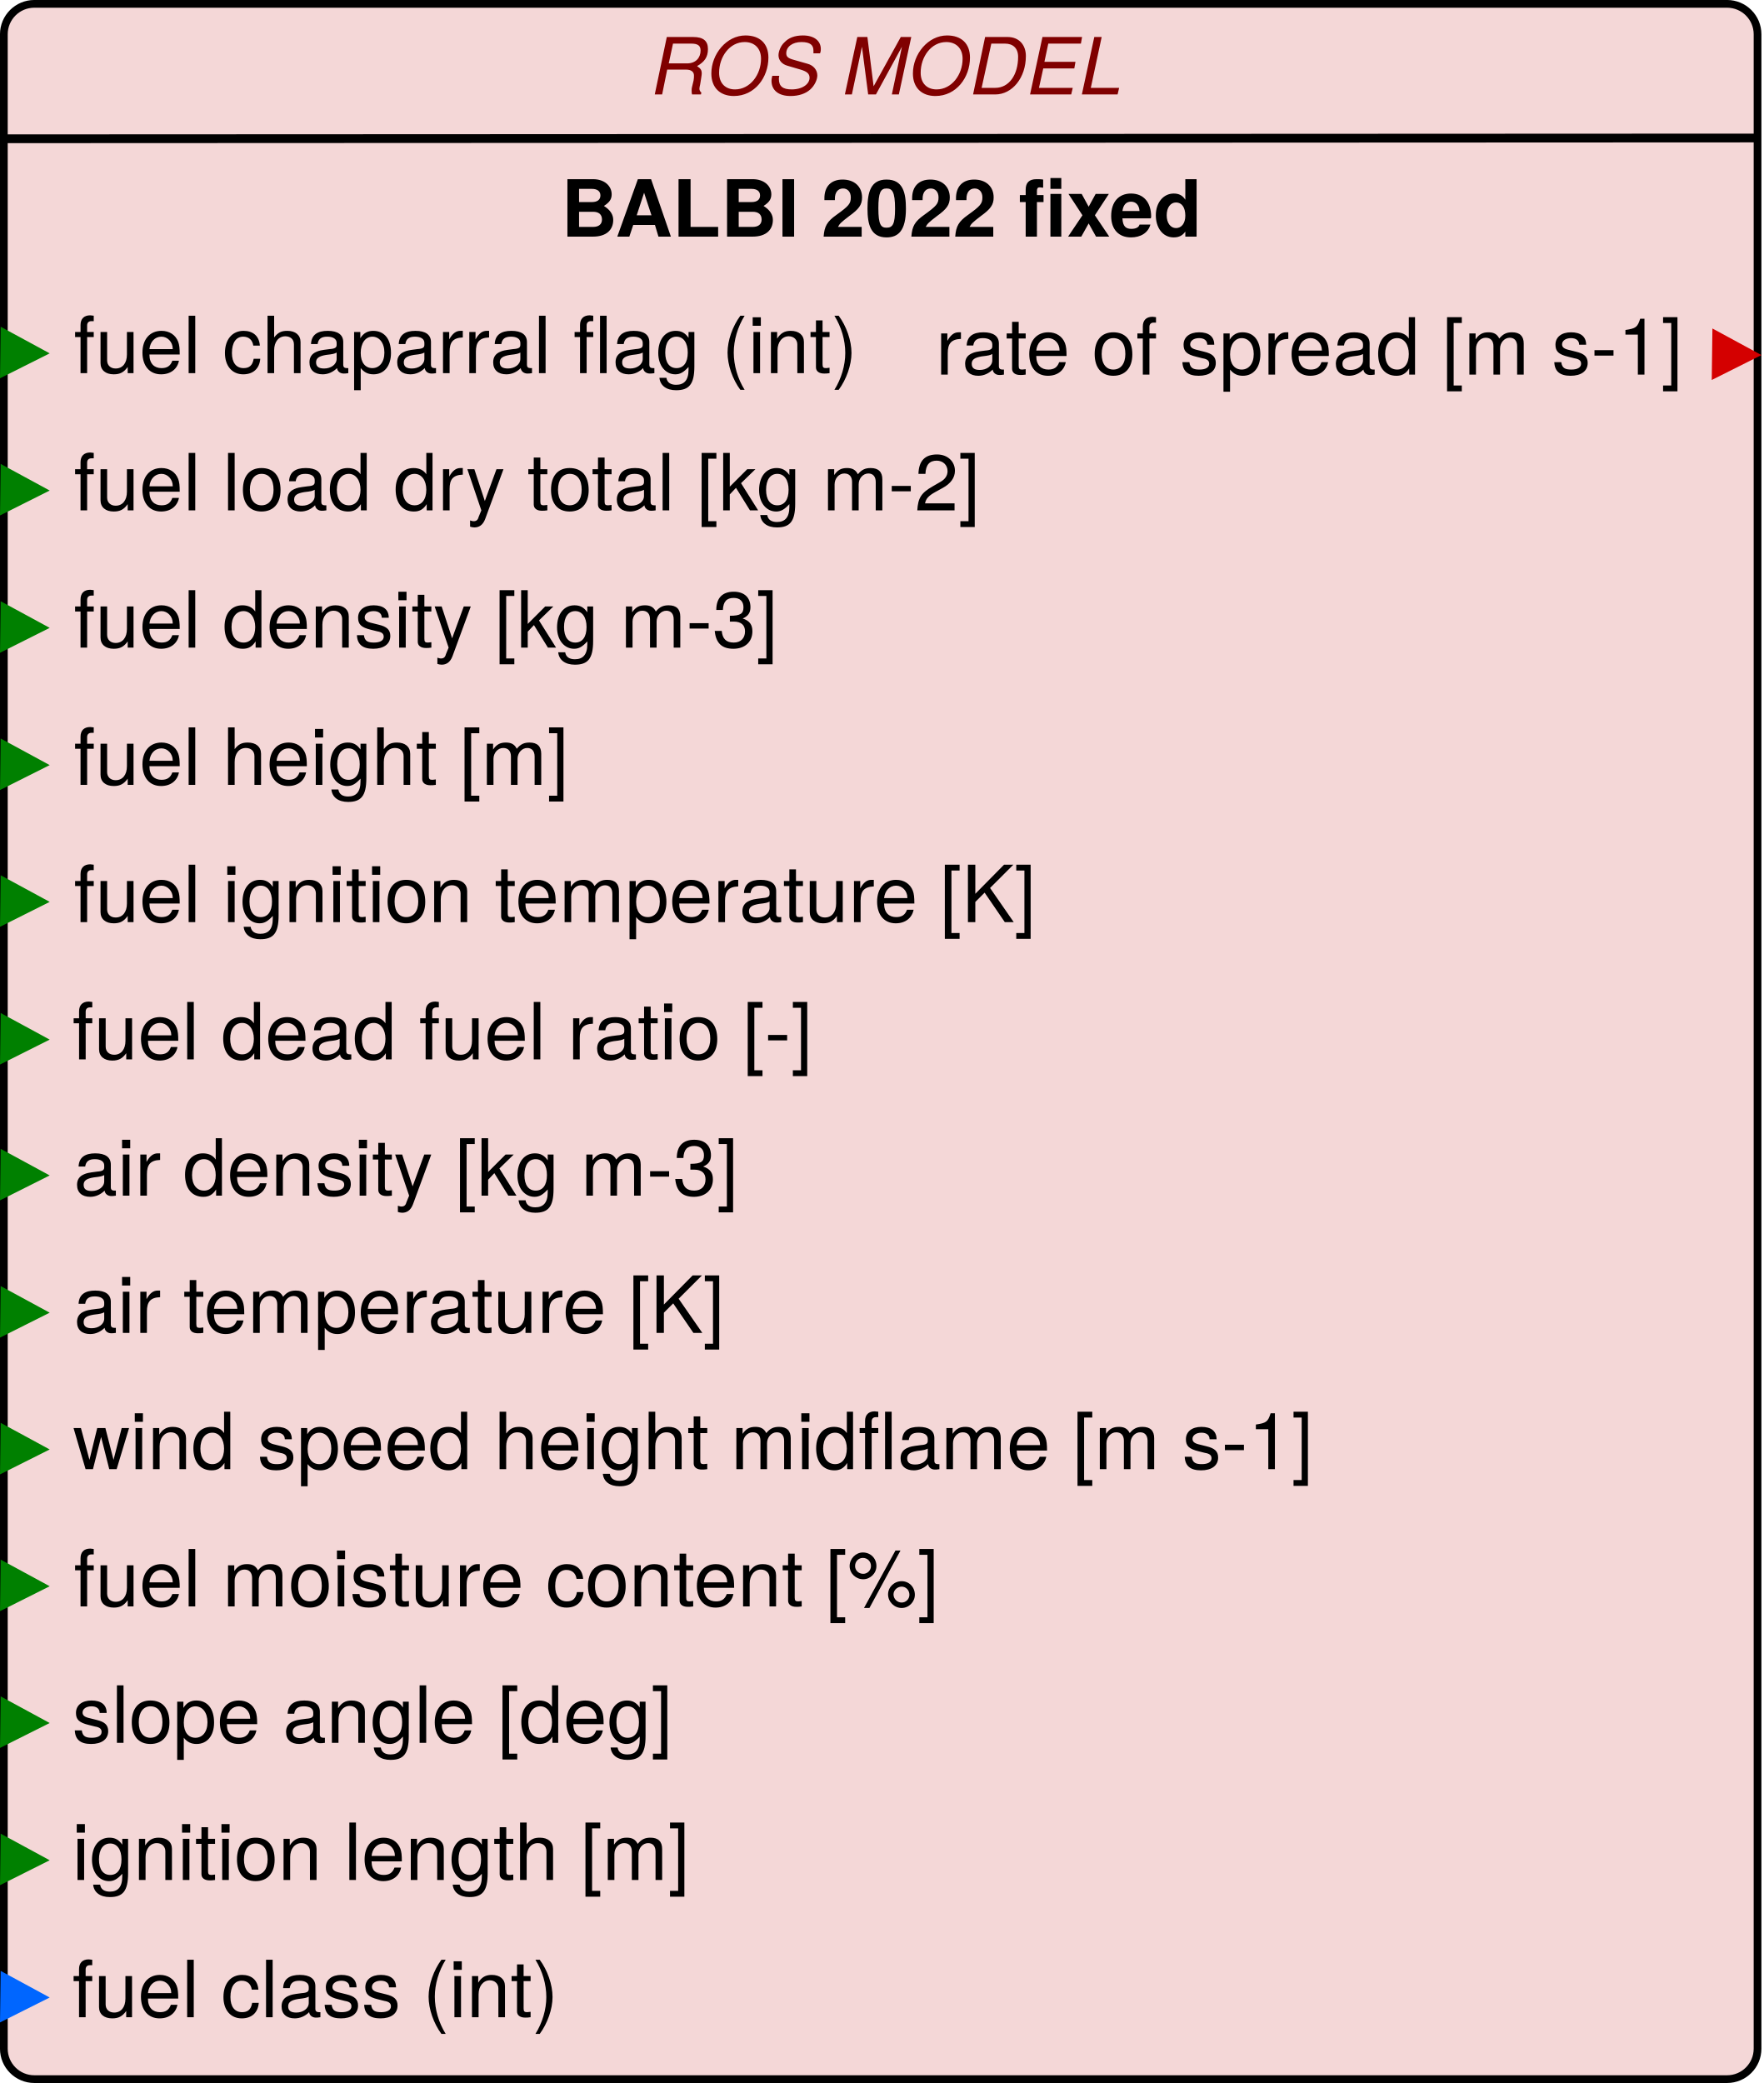
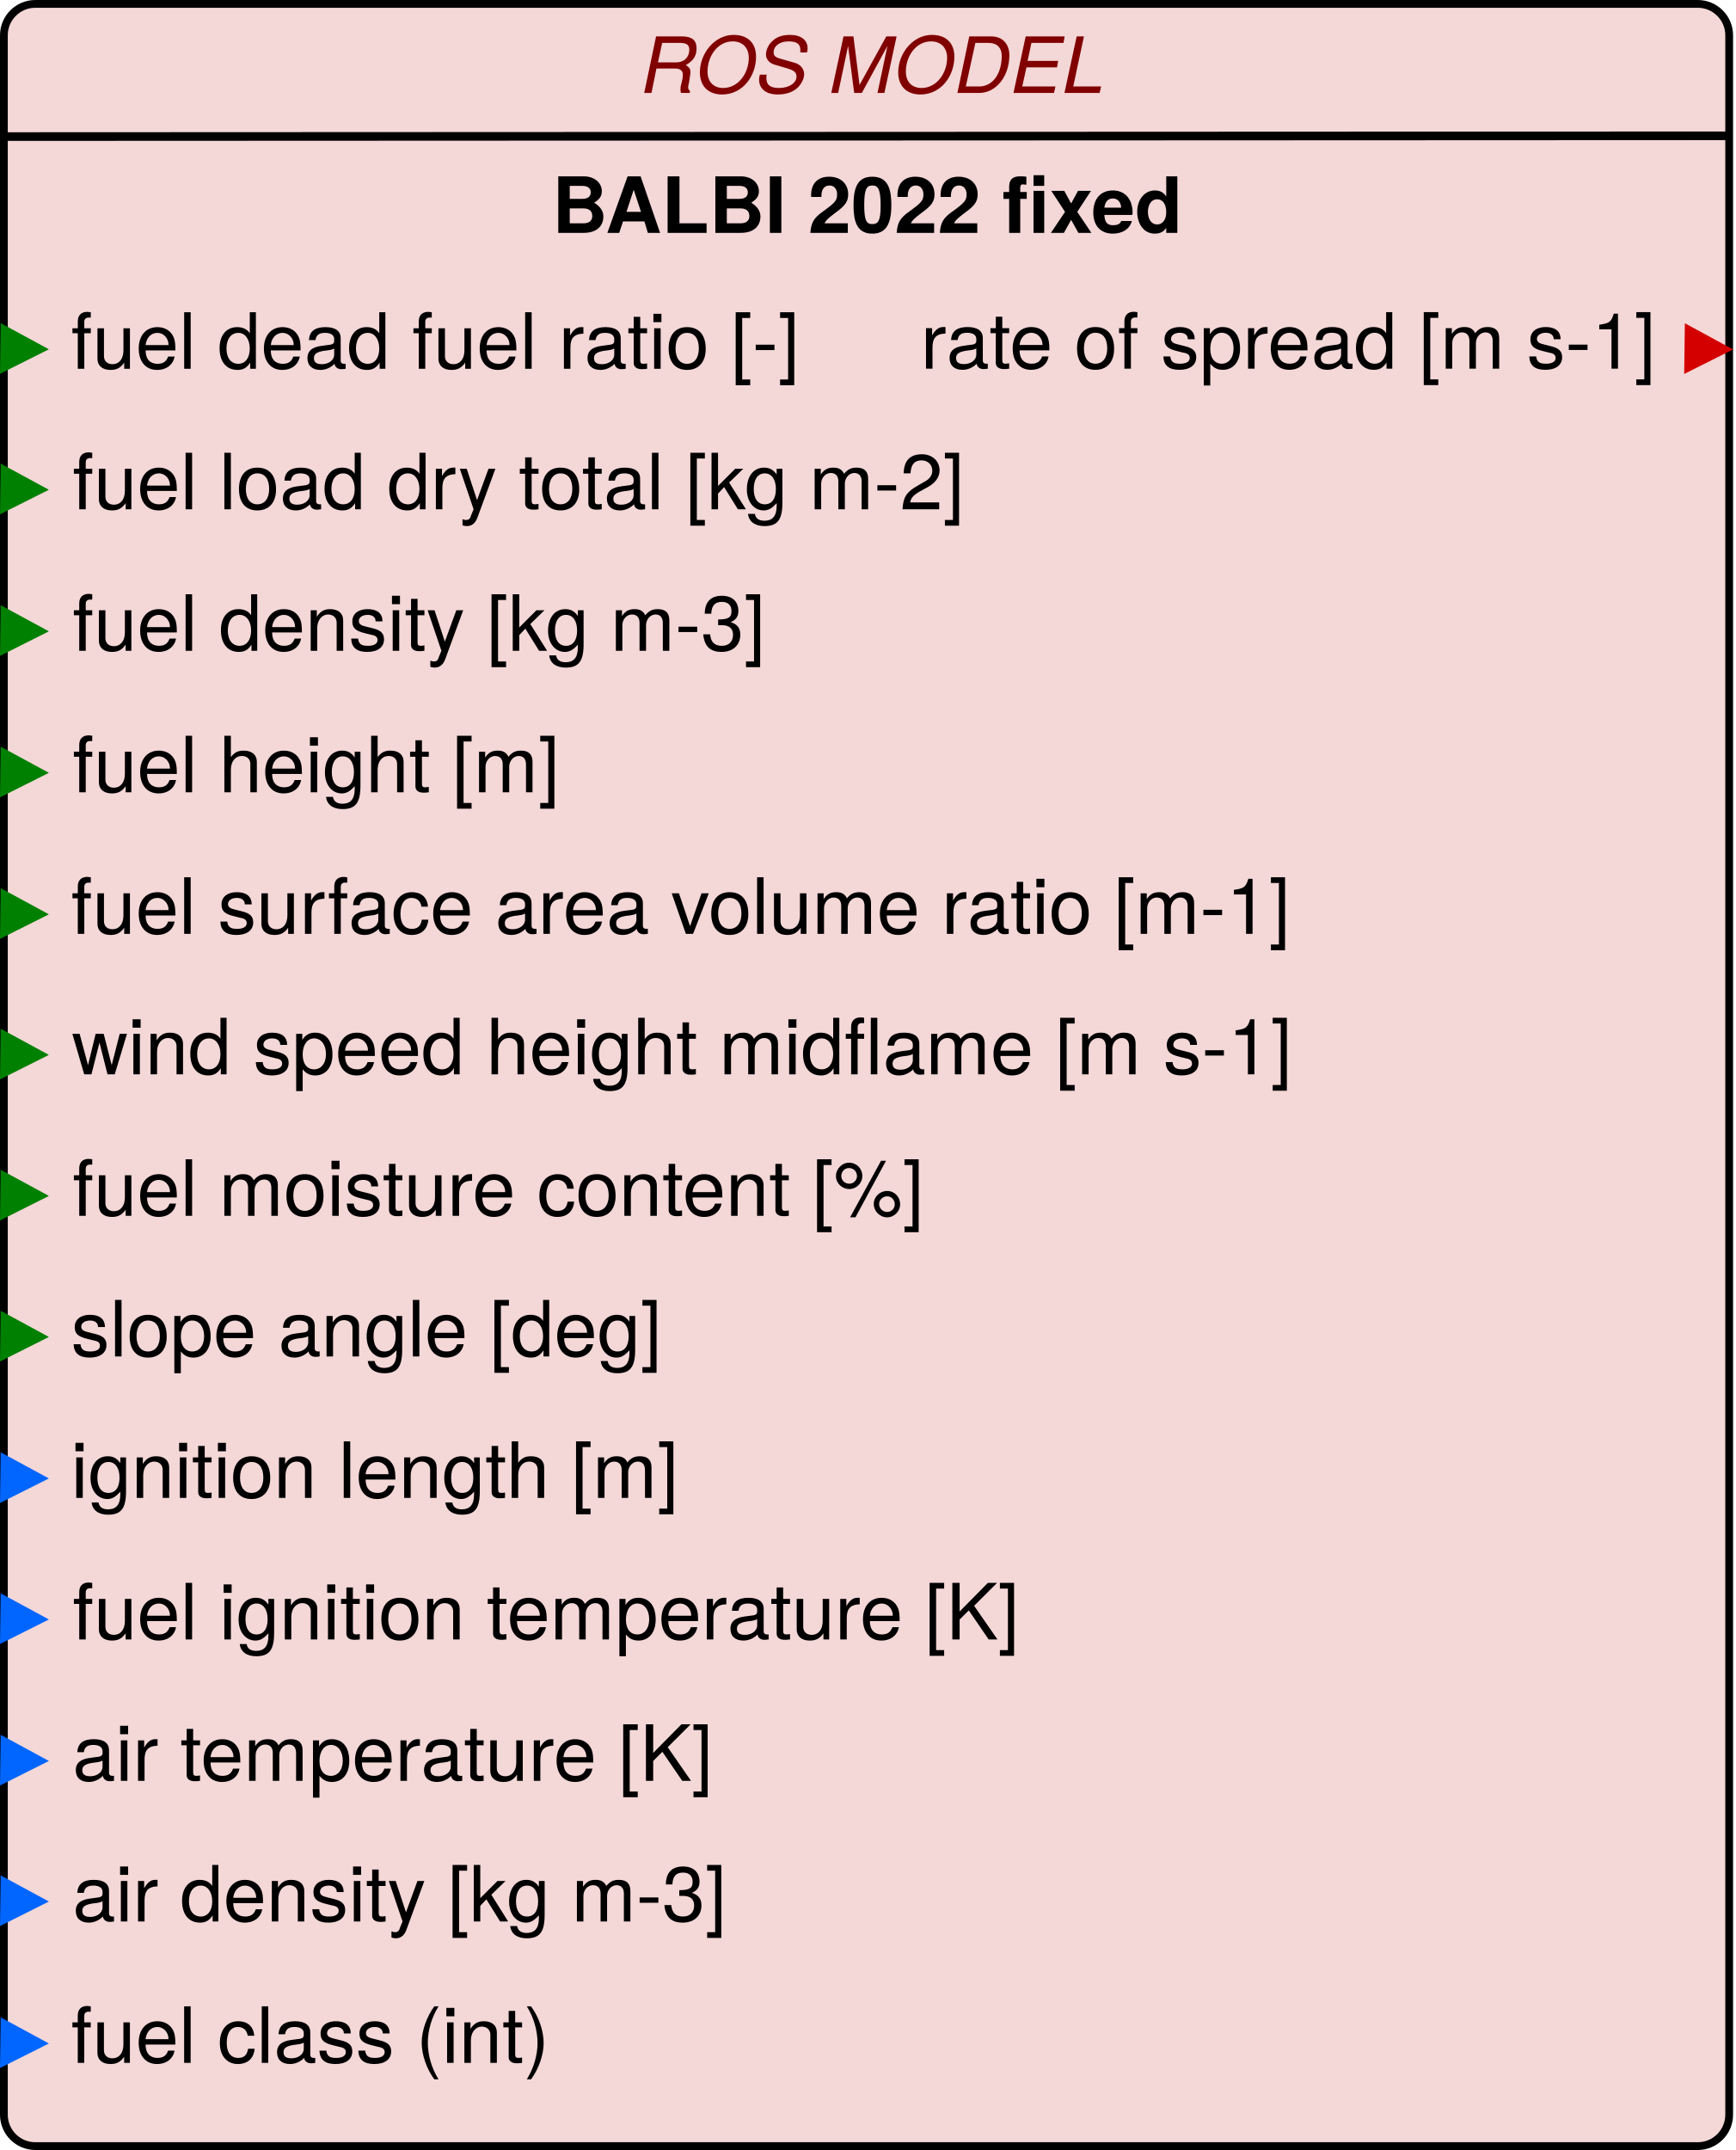
- <svg xmlns="http://www.w3.org/2000/svg" width="70.997mm" height="83.848mm" viewBox="0 0 70.997 83.848" version="1.1" id="svg5">
+ <svg xmlns="http://www.w3.org/2000/svg" width="70.997mm" height="87.938mm" viewBox="0 0 70.997 87.938" version="1.1" id="svg5">
  <defs id="defs2" />
-   <g id="layer1" transform="translate(-73.72721,-57.48696)">
-     <rect style="fill:#f4d7d7;stroke:#000000;stroke-width:0.311" id="rect234" width="70.588" height="83.537" x="73.882" y="57.642" ry="1.226" />
+   <g id="layer1" transform="translate(-73.72722,-57.48696)">
+     <rect style="fill:#f4d7d7;stroke:#000000;stroke-width:0.318" id="rect234" width="70.581" height="87.62" x="73.886" y="57.646" ry="1.286" />
    <text xml:space="preserve" style="font-size:3.175px;fill:#000000;stroke:none;stroke-width:0.265" x="96.302" y="67.014" id="text588">
      <tspan id="tspan586" style="font-style:normal;font-variant:normal;font-weight:bold;font-stretch:normal;font-family:'Helvetica Neue';-inkscape-font-specification:'Helvetica Neue Bold';fill:#000000;stroke:none;stroke-width:0.265" x="96.302" y="67.014">BALBI 2022 fixed</tspan>
      <tspan style="font-style:normal;font-variant:normal;font-weight:bold;font-stretch:normal;font-family:'Helvetica Neue';-inkscape-font-specification:'Helvetica Neue Bold';fill:#000000;stroke:none;stroke-width:0.265" x="96.302" y="70.983" id="tspan828" />
    </text>
    <text xml:space="preserve" style="font-style:normal;font-variant:normal;font-weight:normal;font-stretch:normal;font-size:3.175px;font-family:'Helvetica Neue';-inkscape-font-specification:'Helvetica Neue';fill:#000000;stroke:none;stroke-width:0.265" x="111.39" y="72.568" id="text684">
      <tspan id="tspan682" style="stroke-width:0.265" x="111.39" y="72.568">rate of spread [m s-1]</tspan>
    </text>
    <text xml:space="preserve" style="font-style:normal;font-variant:normal;font-weight:normal;font-stretch:normal;font-size:3.175px;font-family:'Helvetica Neue';-inkscape-font-specification:'Helvetica Neue';fill:#f4d7d7;stroke:none;stroke-width:0.265" x="99.941" y="61.29" id="text832">
      <tspan id="tspan830" style="font-style:italic;font-variant:normal;font-weight:normal;font-stretch:normal;font-family:'Helvetica Neue';-inkscape-font-specification:'Helvetica Neue Italic';fill:#800000;stroke:none;stroke-width:0.265" x="99.941" y="61.29">ROS MODEL</tspan>
    </text>
-     <g id="g834">
-       <text xml:space="preserve" style="font-style:normal;font-variant:normal;font-weight:normal;font-stretch:normal;font-size:3.175px;font-family:'Helvetica Neue';-inkscape-font-specification:'Helvetica Neue';fill:#000000;stroke:none;stroke-width:0.265" x="76.689" y="72.506" id="text676">
-         <tspan id="tspan674" style="stroke-width:0.265" x="76.689" y="72.506">fuel chaparral flag (int)</tspan>
-       </text>
-       <path style="fill:#008000;stroke:none;stroke-width:0.265" id="path1280" d="m 35.15,42.38 -4.373,2.636 -4.373,2.636 -0.096,-5.106 -0.096,-5.106 4.47,2.469 z" transform="matrix(0.2245089,0.00761069,-0.00687787,0.2028915,68.12718,62.84482)" />
-     </g>
    <path style="fill:#d40000;stroke:none;stroke-width:0.265" id="path1280-2" d="m 35.15,42.38 -4.373,2.636 -4.373,2.636 -0.096,-5.106 -0.096,-5.106 4.47,2.469 z" transform="matrix(0.2245089,0.00761069,-0.00687787,0.2028915,137.0261,62.91357)" />
-     <g id="g839" transform="translate(9.2918086e-6,-0.2391497)">
+     <g id="g839" transform="translate(9.2918086e-6,0.04761153)">
      <text xml:space="preserve" style="font-style:normal;font-variant:normal;font-weight:normal;font-stretch:normal;font-size:3.175px;font-family:'Helvetica Neue';-inkscape-font-specification:'Helvetica Neue';fill:#000000;stroke:none;stroke-width:0.265" x="76.689" y="78.27" id="text646">
        <tspan id="tspan644" style="stroke-width:0.265" x="76.689" y="78.27">fuel load dry total [kg m-2]</tspan>
      </text>
      <path style="fill:#008000;stroke:none;stroke-width:0.265" id="path1906" d="m 35.15,42.38 -4.373,2.636 -4.373,2.636 -0.096,-5.106 -0.096,-5.106 4.47,2.469 z" transform="matrix(0.2245089,0.00761069,-0.00687787,0.2028915,68.12718,68.60555)" />
    </g>
-     <g id="g844" transform="translate(9.2918086e-6,-0.4719517)">
+     <g id="g844" transform="translate(9.2918086e-6,0.0773767)">
      <text xml:space="preserve" style="font-style:normal;font-variant:normal;font-weight:normal;font-stretch:normal;font-size:3.175px;font-family:Arial;-inkscape-font-specification:Arial;fill:#000000;stroke:none;stroke-width:0.265" x="76.689" y="84.028" id="text642">
        <tspan id="tspan640" style="font-style:normal;font-variant:normal;font-weight:normal;font-stretch:normal;font-family:'Helvetica Neue';-inkscape-font-specification:'Helvetica Neue';fill:#000000;stroke:none;stroke-width:0.265" x="76.689" y="84.028">fuel density [kg m-3]</tspan>
      </text>
      <path style="fill:#008000;stroke:none;stroke-width:0.265" id="path1906-8" d="m 35.15,42.38 -4.373,2.636 -4.373,2.636 -0.096,-5.106 -0.096,-5.106 4.47,2.469 z" transform="matrix(0.2245089,0.00761069,-0.00687787,0.2028915,68.12718,74.36628)" />
    </g>
-     <g id="g849" transform="translate(9.2918086e-6,-0.2988317)">
+     <g id="g849" transform="translate(9.2918086e-6,0.5130638)">
      <text xml:space="preserve" style="font-style:normal;font-variant:normal;font-weight:normal;font-stretch:normal;font-size:3.175px;font-family:'Helvetica Neue';-inkscape-font-specification:'Helvetica Neue';fill:#000000;stroke:none;stroke-width:0.265" x="76.689" y="89.379" id="text654">
        <tspan id="tspan652" style="stroke-width:0.265" x="76.689" y="89.379">fuel height [m]</tspan>
      </text>
      <path style="fill:#008000;stroke:none;stroke-width:0.265" id="path1906-8-8" d="m 35.15,42.38 -4.373,2.636 -4.373,2.636 -0.096,-5.106 -0.096,-5.106 4.47,2.469 z" transform="matrix(0.2245089,0.00761069,-0.00687787,0.2028915,68.12718,79.71791)" />
    </g>
-     <g id="g854" transform="translate(9.2918086e-6,-0.537989)">
-       <text xml:space="preserve" style="font-style:normal;font-variant:normal;font-weight:normal;font-stretch:normal;font-size:3.175px;font-family:'Helvetica Neue';-inkscape-font-specification:'Helvetica Neue';fill:#000000;stroke:none;stroke-width:0.265" x="76.689" y="95.143" id="text658">
-         <tspan id="tspan656" style="stroke-width:0.265" x="76.689" y="95.143">fuel ignition temperature [K]</tspan>
+     <g id="g589" transform="translate(0,0.8306725)">
+       <text xml:space="preserve" style="font-style:normal;font-variant:normal;font-weight:normal;font-stretch:normal;font-size:3.175px;font-family:'Helvetica Neue';-inkscape-font-specification:'Helvetica Neue';fill:#000000;stroke:none;stroke-width:0.265" x="76.689" y="123.709" id="text658">
+         <tspan id="tspan656" style="stroke-width:0.265" x="76.689" y="123.709">fuel ignition temperature [K]</tspan>
      </text>
-       <path style="fill:#008000;stroke:none;stroke-width:0.265" id="path1906-8-2" d="m 35.15,42.38 -4.373,2.636 -4.373,2.636 -0.096,-5.106 -0.096,-5.106 4.47,2.469 z" transform="matrix(0.2245089,0.00761069,-0.00687787,0.2028915,68.12718,85.46277)" />
+       <path style="fill:#0066ff;stroke:none;stroke-width:0.265" id="path1906-8-2" d="m 35.15,42.38 -4.373,2.636 -4.373,2.636 -0.096,-5.106 -0.096,-5.106 4.47,2.469 z" transform="matrix(0.2245089,0.00761069,-0.00687787,0.2028915,68.12719,114.0289)" />
    </g>
-     <g id="g865" transform="translate(9.2918086e-6,-0.6609481)">
-       <text xml:space="preserve" style="font-style:normal;font-variant:normal;font-weight:normal;font-stretch:normal;font-size:3.175px;font-family:'Helvetica Neue';-inkscape-font-specification:'Helvetica Neue';fill:#000000;stroke:none;stroke-width:0.265" x="76.689" y="106.278" id="text668">
-         <tspan id="tspan666" style="stroke-width:0.265" x="76.689" y="106.278">air density [kg m-3]</tspan>
+     <g id="g599" transform="translate(0,1.355803)">
+       <text xml:space="preserve" style="font-style:normal;font-variant:normal;font-weight:normal;font-stretch:normal;font-size:3.175px;font-family:'Helvetica Neue';-inkscape-font-specification:'Helvetica Neue';fill:#000000;stroke:none;stroke-width:0.265" x="76.689" y="134.721" id="text668">
+         <tspan id="tspan666" style="stroke-width:0.265" x="76.689" y="134.721">air density [kg m-3]</tspan>
      </text>
-       <path style="fill:#008000;stroke:none;stroke-width:0.265" id="path1906-8-80" d="m 35.15,42.38 -4.373,2.636 -4.373,2.636 -0.096,-5.106 -0.096,-5.106 4.47,2.469 z" transform="matrix(0.2245089,0.00761069,-0.00687787,0.2028915,68.12718,96.59714)" />
+       <path style="fill:#0066ff;stroke:none;stroke-width:0.265" id="path1906-8-80" d="m 35.15,42.38 -4.373,2.636 -4.373,2.636 -0.096,-5.106 -0.096,-5.106 4.47,2.469 z" transform="matrix(0.2245089,0.00761069,-0.00687787,0.2028915,68.12719,125.0404)" />
    </g>
-     <g id="g870" transform="translate(9.2918086e-6,-0.449727)">
-       <text xml:space="preserve" style="font-style:normal;font-variant:normal;font-weight:normal;font-stretch:normal;font-size:3.175px;font-family:'Helvetica Neue';-inkscape-font-specification:'Helvetica Neue';fill:#000000;stroke:none;stroke-width:0.265" x="76.689" y="111.591" id="text672">
-         <tspan id="tspan670" style="stroke-width:0.265" x="76.689" y="111.591">air temperature [K]</tspan>
+     <g id="g594" transform="translate(0,0.6651785)">
+       <text xml:space="preserve" style="font-style:normal;font-variant:normal;font-weight:normal;font-stretch:normal;font-size:3.175px;font-family:'Helvetica Neue';-inkscape-font-specification:'Helvetica Neue';fill:#000000;stroke:none;stroke-width:0.265" x="76.689" y="129.662" id="text672">
+         <tspan id="tspan670" style="stroke-width:0.265" x="76.689" y="129.662">air temperature [K]</tspan>
      </text>
-       <path style="fill:#008000;stroke:none;stroke-width:0.265" id="path1906-8-20" d="m 35.15,42.38 -4.373,2.636 -4.373,2.636 -0.096,-5.106 -0.096,-5.106 4.47,2.469 z" transform="matrix(0.2245089,0.00761069,-0.00687787,0.2028915,68.12718,101.9107)" />
+       <path style="fill:#0066ff;stroke:none;stroke-width:0.265" id="path1906-8-20" d="m 35.15,42.38 -4.373,2.636 -4.373,2.636 -0.096,-5.106 -0.096,-5.106 4.47,2.469 z" transform="matrix(0.2245089,0.00761069,-0.00687787,0.2028915,68.12719,119.9818)" />
    </g>
-     <g id="g880" transform="translate(9.2918086e-6,-6.002405)">
+     <g id="g880" transform="translate(9.2918086e-6,-21.20153)">
      <text xml:space="preserve" style="font-style:normal;font-variant:normal;font-weight:normal;font-stretch:normal;font-size:3.175px;font-family:'Helvetica Neue';-inkscape-font-specification:'Helvetica Neue';fill:#000000;stroke:none;stroke-width:0.265" x="76.673" y="122.63" id="text680">
        <tspan id="tspan678" style="stroke-width:0.265" x="76.673" y="122.63">wind speed height midflame [m s-1]</tspan>
      </text>
      <path style="fill:#008000;stroke:none;stroke-width:0.265" id="path1906-8-5" d="m 35.15,42.38 -4.373,2.636 -4.373,2.636 -0.096,-5.106 -0.096,-5.106 4.47,2.469 z" transform="matrix(0.2245089,0.00761069,-0.00687787,0.2028915,68.12718,112.9691)" />
    </g>
-     <g id="g885" transform="translate(9.2918086e-6,-5.829278)">
+     <g id="g885" transform="translate(9.2918086e-6,-20.76583)">
      <text xml:space="preserve" style="font-style:normal;font-variant:normal;font-weight:normal;font-stretch:normal;font-size:3.175px;font-family:'Helvetica Neue';-inkscape-font-specification:'Helvetica Neue';fill:#000000;stroke:none;stroke-width:0.265" x="76.689" y="127.982" id="text692">
        <tspan id="tspan690" style="stroke-width:0.265" x="76.689" y="127.982">fuel moisture content [%]</tspan>
      </text>
      <path style="fill:#008000;stroke:none;stroke-width:0.265" id="path1906-8-3" d="m 35.15,42.38 -4.373,2.636 -4.373,2.636 -0.096,-5.106 -0.096,-5.106 4.47,2.469 z" transform="matrix(0.2245089,0.00761069,-0.00687787,0.2028915,68.12718,118.3017)" />
    </g>
-     <g id="g891" transform="translate(9.2918086e-6,-5.656167)">
+     <g id="g891" transform="translate(9.2918086e-6,-20.33016)">
      <g id="g792" transform="translate(0,5.820834)">
        <text xml:space="preserve" style="font-style:italic;font-variant:normal;font-weight:normal;font-stretch:normal;font-size:3.175px;font-family:'Helvetica Neue';-inkscape-font-specification:'Helvetica Neue Italic';fill:#800000;stroke:none;stroke-width:0.265" x="76.629" y="127.475" id="text938">
          <tspan id="tspan936" style="font-style:normal;font-variant:normal;font-weight:normal;font-stretch:normal;font-family:'Helvetica Neue';-inkscape-font-specification:'Helvetica Neue';fill:#000000;stroke-width:0.265" x="76.629" y="127.475">slope angle [deg]</tspan>
        </text>
        <path style="fill:#008000;stroke:none;stroke-width:0.265" id="path1906-8-59" d="m 35.15,42.38 -4.373,2.636 -4.373,2.636 -0.096,-5.106 -0.096,-5.106 4.47,2.469 z" transform="matrix(0.2245089,0.00761069,-0.00687787,0.2028915,68.12718,117.8134)" />
      </g>
    </g>
-     <g id="g548" transform="translate(-0.1304747,-4.7625)">
+     <g id="g548" transform="translate(-0.1304747,-1.5875)">
      <text xml:space="preserve" style="font-style:italic;font-variant:normal;font-weight:normal;font-stretch:normal;font-size:3.175px;font-family:'Helvetica Neue';-inkscape-font-specification:'Helvetica Neue Italic';fill:#800000;stroke:none;stroke-width:0.265" x="76.759" y="143.451" id="text938-2">
        <tspan id="tspan936-39" style="font-style:normal;font-variant:normal;font-weight:normal;font-stretch:normal;font-family:'Helvetica Neue';-inkscape-font-specification:'Helvetica Neue';fill:#000000;stroke-width:0.265" x="76.759" y="143.451">fuel class (int)</tspan>
      </text>
      <path style="fill:#0066ff;stroke:none;stroke-width:0.265" id="path1906-8-59-9" d="m 35.15,42.38 -4.373,2.636 -4.373,2.636 -0.096,-5.106 -0.096,-5.106 4.47,2.469 z" transform="matrix(0.2245089,0.00761069,-0.00687787,0.2028915,68.25767,133.79)" />
    </g>
-     <g id="g362" transform="translate(0,-5.30959)">
-       <text xml:space="preserve" style="font-style:italic;font-variant:normal;font-weight:normal;font-stretch:normal;font-size:3.175px;font-family:'Helvetica Neue';-inkscape-font-specification:'Helvetica Neue Italic';fill:#800000;stroke:none;stroke-width:0.265" x="76.629" y="138.474" id="text938-2-6">
-         <tspan id="tspan936-39-6" style="font-style:normal;font-variant:normal;font-weight:normal;font-stretch:normal;font-family:'Helvetica Neue';-inkscape-font-specification:'Helvetica Neue';fill:#000000;stroke-width:0.265" x="76.629" y="138.474">ignition length [m]</tspan>
+     <g id="g584" transform="translate(0,1.463581)">
+       <text xml:space="preserve" style="font-style:italic;font-variant:normal;font-weight:normal;font-stretch:normal;font-size:3.175px;font-family:'Helvetica Neue';-inkscape-font-specification:'Helvetica Neue Italic';fill:#800000;stroke:none;stroke-width:0.265" x="76.629" y="117.289" id="text938-2-6">
+         <tspan id="tspan936-39-6" style="font-style:normal;font-variant:normal;font-weight:normal;font-stretch:normal;font-family:'Helvetica Neue';-inkscape-font-specification:'Helvetica Neue';fill:#000000;stroke-width:0.265" x="76.629" y="117.289">ignition length [m]</tspan>
      </text>
-       <path style="fill:#008000;stroke:none;stroke-width:0.265" id="path1906-8-59-9-7" d="m 35.15,42.38 -4.373,2.636 -4.373,2.636 -0.096,-5.106 -0.096,-5.106 4.47,2.469 z" transform="matrix(0.2245089,0.00761069,-0.00687787,0.2028915,68.12719,128.8124)" />
+       <path style="fill:#0066ff;stroke:none;stroke-width:0.265" id="path1906-8-59-9-7" d="m 35.15,42.38 -4.373,2.636 -4.373,2.636 -0.096,-5.106 -0.096,-5.106 4.47,2.469 z" transform="matrix(0.2245089,0.00761069,-0.00687787,0.2028915,68.12719,107.6278)" />
    </g>
-     <g id="g860" transform="translate(2.8908253e-6,-0.4328585)">
+     <g id="g860" transform="translate(2.8908253e-6,-27.99432)">
      <g id="g792-9" transform="translate(6.4009833e-6,-26.91193)">
        <text xml:space="preserve" style="font-style:italic;font-variant:normal;font-weight:normal;font-stretch:normal;font-size:3.175px;font-family:'Helvetica Neue';-inkscape-font-specification:'Helvetica Neue Italic';fill:#800000;stroke:none;stroke-width:0.265" x="76.629" y="127.475" id="text938-3">
          <tspan id="tspan936-3" style="font-style:normal;font-variant:normal;font-weight:normal;font-stretch:normal;font-family:'Helvetica Neue';-inkscape-font-specification:'Helvetica Neue';fill:#000000;stroke-width:0.265" x="76.629" y="127.475">fuel dead fuel ratio [-]</tspan>
        </text>
        <path style="fill:#008000;stroke:none;stroke-width:0.265" id="path1906-8-59-7" d="m 35.15,42.38 -4.373,2.636 -4.373,2.636 -0.096,-5.106 -0.096,-5.106 4.47,2.469 z" transform="matrix(0.2245089,0.00761069,-0.00687787,0.2028915,68.12718,117.8134)" />
      </g>
    </g>
+     <g id="g792-9-6" transform="translate(9.2918086e-6,-31.79508)">
+       <text xml:space="preserve" style="font-style:italic;font-variant:normal;font-weight:normal;font-stretch:normal;font-size:3.175px;font-family:'Helvetica Neue';-inkscape-font-specification:'Helvetica Neue Italic';fill:#800000;stroke:none;stroke-width:0.265" x="76.629" y="127.475" id="text938-3-5">
+         <tspan id="tspan936-3-5" style="font-style:normal;font-variant:normal;font-weight:normal;font-stretch:normal;font-family:'Helvetica Neue';-inkscape-font-specification:'Helvetica Neue';fill:#000000;stroke-width:0.265" x="76.629" y="127.475">fuel surface area volume ratio [m-1]</tspan>
+       </text>
+       <path style="fill:#008000;stroke:none;stroke-width:0.265" id="path1906-8-59-7-8" d="m 35.15,42.38 -4.373,2.636 -4.373,2.636 -0.096,-5.106 -0.096,-5.106 4.47,2.469 z" transform="matrix(0.2245089,0.00761069,-0.00687787,0.2028915,68.12718,117.8134)" />
+     </g>
    <path style="fill:#333333;stroke:none;stroke-width:0.265" d="M 74.093,65.157 H 144.725" id="path2248" />
    <path style="fill:#333333;stroke:#000000;stroke-width:0.353;stroke-dasharray:none" d="m 73.863,63.073 70.613,-0.031" id="path2362" />
  </g>
</svg>
